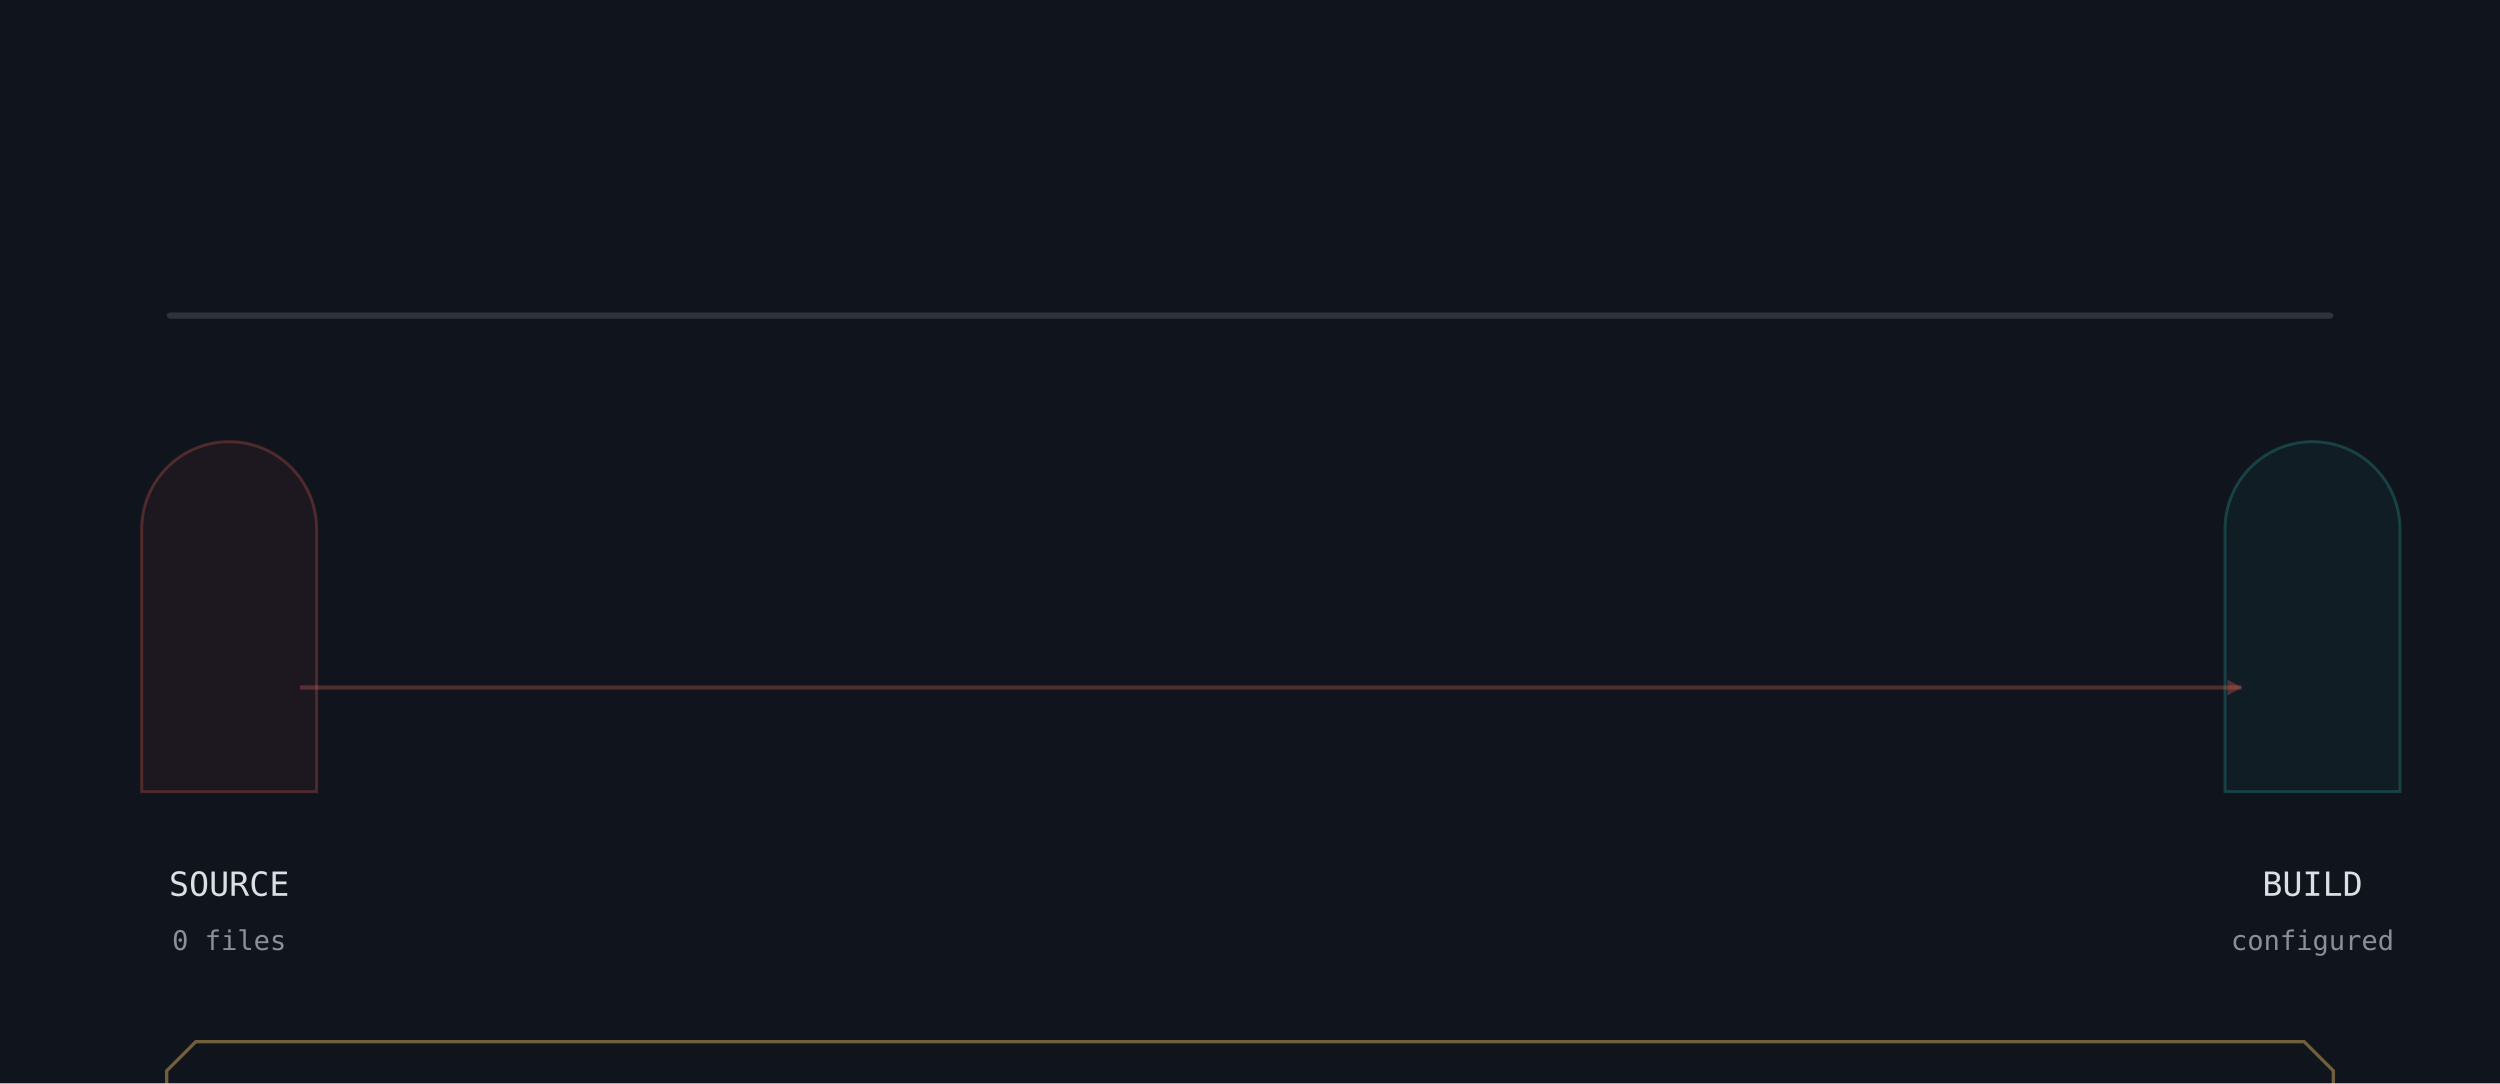
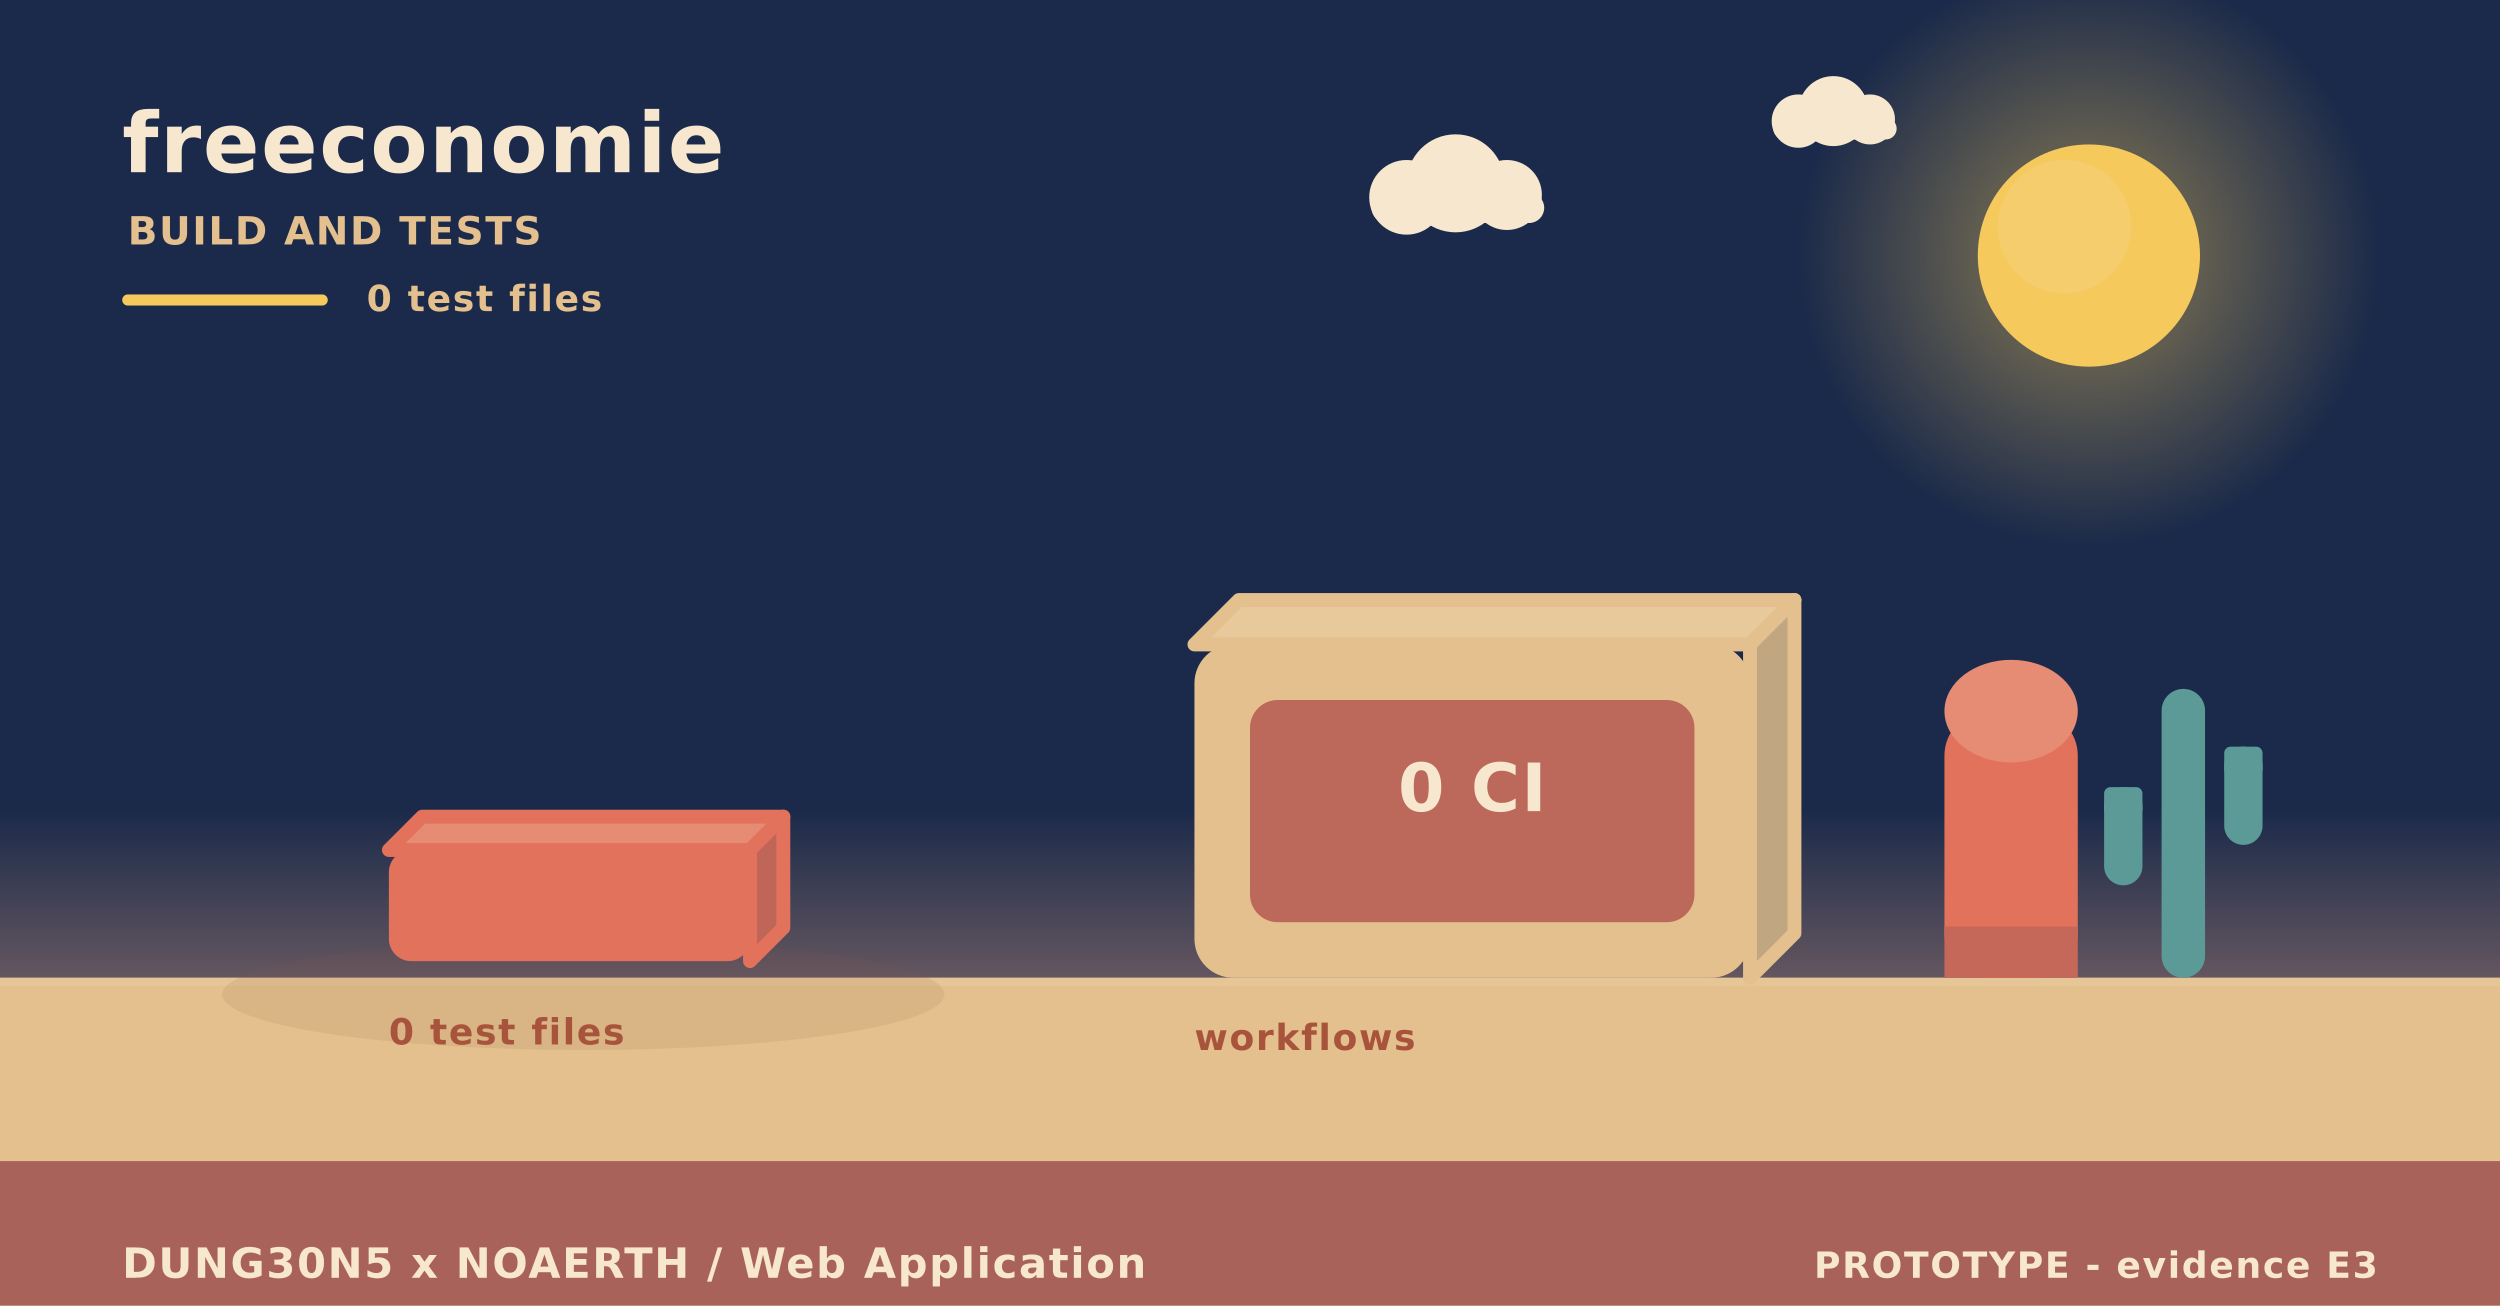
- <svg xmlns="http://www.w3.org/2000/svg" viewBox="0 0 1200 520" width="1200" height="520" role="img" aria-label="freeconomie build evidence">
-   <rect width="1200" height="520" fill="#10141c" />
-   <defs>
-     <linearGradient id="gb" x1="0" y1="0" x2="1" y2="1">
-       <stop offset="0%" stop-color="#ff6b5a" />
-       <stop offset="100%" stop-color="#2ec4b6" />
-     </linearGradient>
-   </defs>
-   <rect x="80.00" y="150.00" width="1040.00" height="3.00" rx="2.00" fill="rgba(242,245,249,0.140)" opacity="1.00" />
-   <path d="M68.00,380.00 L68.00,254.00 A42.00,42.00 0 0 1 152.00,254.00 L152.00,380.00 Z" fill="rgba(255,107,90,0.100)" opacity="0.55" stroke="rgba(255,107,90,0.450)" stroke-width="1.4" />
-   <polygon points="-192.26,189.00 -136.83,221.00 -136.83,157.00 -192.26,125.00" fill="#94793b" opacity="0.95" />
-   <polygon points="-247.68,221.00 -192.26,253.00 -192.26,189.00 -247.68,157.00" fill="#24998e" opacity="0.95" />
-   <polygon points="-192.26,125.00 -136.83,157.00 -192.26,189.00 -247.68,157.00" fill="#ff6b5a" opacity="0.95" />
-   <text x="110" y="430" font-family="ui-monospace,Menlo,monospace" font-size="16" fill="rgba(242,245,249,0.900)" text-anchor="middle">SOURCE</text>
-   <text x="110" y="456" font-family="ui-monospace,Menlo,monospace" font-size="13" fill="rgba(242,245,249,0.550)" text-anchor="middle">0 files</text>
-   <path d="M1068.00,380.00 L1068.00,254.00 A42.00,42.00 0 0 1 1152.00,254.00 L1152.00,380.00 Z" fill="rgba(46,196,182,0.100)" opacity="0.55" stroke="rgba(46,196,182,0.450)" stroke-width="1.4" />
-   <polygon points="673.77,689.00 729.19,721.00 729.19,657.00 673.77,625.00" fill="#94793b" opacity="0.95" />
-   <polygon points="618.34,721.00 673.77,753.00 673.77,689.00 618.34,657.00" fill="#24998e" opacity="0.95" />
-   <polygon points="673.77,625.00 729.19,657.00 673.77,689.00 618.34,657.00" fill="#2ec4b6" opacity="0.95" />
-   <text x="1110" y="430" font-family="ui-monospace,Menlo,monospace" font-size="16" fill="rgba(242,245,249,0.900)" text-anchor="middle">BUILD</text>
-   <text x="1110" y="456" font-family="ui-monospace,Menlo,monospace" font-size="13" fill="rgba(242,245,249,0.550)" text-anchor="middle">configured</text>
-   <line x1="144.00" y1="330.00" x2="1076.00" y2="330.00" stroke="rgba(255,107,90,0.500)" stroke-width="2.00" opacity="0.55" />
-   <polygon points="1076.00,330.00 1069.20,326.20 1069.20,333.80" fill="rgba(255,107,90,0.500)" opacity="0.55" />
-   <path d="M94.00,500.00 H1106.00 L1120.00,514.00 V546.00 L1106.00,560.00 H94.00 L80.00,546.00 V514.00 Z" fill="none" stroke="rgba(255,209,102,0.500)" stroke-width="1.60" opacity="0.80" />
-   <text x="600" y="536" font-family="ui-monospace,Menlo,monospace" font-size="16" fill="rgba(255,209,102,0.950)" text-anchor="middle">no test suite present in this repository — shown as measured, not implied</text>
+ <svg xmlns="http://www.w3.org/2000/svg" width="900" height="470" viewBox="0 0 900 470" role="img" aria-label="freeconomie - how it is verified">
+   <linearGradient id="skyb" x1="0" y1="0" x2="0" y2="1">
+     <stop offset="0" stop-color="#1b2a4a" />
+     <stop offset="0.62" stop-color="#1b2a4a" />
+     <stop offset="1" stop-color="#f3ad8a" />
+   </linearGradient>
+   <rect width="900" height="470" fill="url(#skyb)" />
+   <radialGradient id="sunb">
+     <stop offset="0.35" stop-color="#f5c95c" stop-opacity="0.34" />
+     <stop offset="1" stop-color="#f5c95c" stop-opacity="0" />
+   </radialGradient>
+   <circle cx="752" cy="92" r="104" fill="url(#sunb)" />
+   <circle cx="752" cy="92" r="40" fill="#f5c95c" />
+   <circle cx="743.2" cy="81.6" r="24" fill="#f5d27e" opacity="0.5" />
+   <g>
+     <circle cx="524" cy="66" r="17.64" fill="#f6e7ce" />
+     <circle cx="506.36" cy="71.04" r="13.44" fill="#f6e7ce" />
+     <circle cx="542.48" cy="70.2" r="12.6" fill="#f6e7ce" />
+     <rect x="493.76" y="69.36" width="62.16" height="10.92" rx="5.46" fill="#f6e7ce" />
+   </g>
+   <g>
+     <circle cx="660" cy="40" r="12.6" fill="#f6e7ce" />
+     <circle cx="647.4" cy="43.6" r="9.6" fill="#f6e7ce" />
+     <circle cx="673.2" cy="43" r="9" fill="#f6e7ce" />
+     <rect x="638.4" y="42.4" width="44.4" height="7.8" rx="3.9" fill="#f6e7ce" />
+   </g>
+   <rect x="0" y="352" width="900" height="118" fill="#e3c08d" />
+   <rect x="0" y="352" width="900" height="3" fill="#e6c596" />
+   <text x="44" y="62" font-family="Verdana,DejaVu Sans,sans-serif" font-size="30" font-weight="700" letter-spacing="0.6" fill="#f6e7ce" text-anchor="start">freeconomie</text>
+   <text x="46" y="88" font-family="Verdana,DejaVu Sans,sans-serif" font-size="14" font-weight="700" letter-spacing="0.6" fill="#e3c08d" text-anchor="start">BUILD AND TESTS</text>
+   <rect x="44" y="106" width="74" height="4" rx="2" fill="#f5c95c" />
+   <text x="132" y="112" font-family="Verdana,DejaVu Sans,sans-serif" font-size="13" font-weight="700" letter-spacing="0.6" fill="#e3c08d" text-anchor="start">0 test files</text>
+   <ellipse cx="210" cy="358" rx="130" ry="20" fill="rgba(138,90,68,0.11)" />
+   <path d="M140,306 L270,306 L282,294 L152,294 Z" fill="#e68c74" stroke="#e2725b" stroke-width="5" stroke-linejoin="round" />
+   <path d="M270,306 L282,294 L282,334 L270,346 Z" fill="#c06658" stroke="#e2725b" stroke-width="5" stroke-linejoin="round" />
+   <rect x="140" y="306" width="130" height="40" rx="8" fill="#e2725b" />
+   <text x="140" y="376" font-family="Verdana,DejaVu Sans,sans-serif" font-size="13" font-weight="700" letter-spacing="0.6" fill="#a8543c" text-anchor="start">0 test files</text>
+   <path d="M430,232 L630,232 L646,216 L446,216 Z" fill="#e7c99b" stroke="#e3c08d" stroke-width="5" stroke-linejoin="round" />
+   <path d="M630,232 L646,216 L646,336 L630,352 Z" fill="#c1a682" stroke="#e3c08d" stroke-width="5" stroke-linejoin="round" />
+   <rect x="430" y="232" width="200" height="120" rx="14" fill="#e3c08d" />
+   <rect x="450" y="252" width="160" height="80" rx="10" fill="#ba6458" opacity="0.94" />
+   <text x="530" y="292" font-family="Verdana,DejaVu Sans,sans-serif" font-size="24" font-weight="700" letter-spacing="0.6" fill="#f6e7ce" text-anchor="middle">0 CI</text>
+   <text x="430" y="378" font-family="Verdana,DejaVu Sans,sans-serif" font-size="13" font-weight="700" letter-spacing="0.6" fill="#a8543c" text-anchor="start">workflows</text>
+   <rect x="700" y="256" width="48" height="96" rx="16" fill="#e2725b" />
+   <ellipse cx="724" cy="256" rx="24" ry="18.46" fill="#e68c74" />
+   <rect x="700" y="333.54" width="48" height="18.46" fill="#c66859" />
+   <rect x="778.18" y="248" width="15.64" height="104" rx="7.82" fill="#5b9a97" />
+   <rect x="757.48" y="283.36" width="13.8" height="35.36" rx="6.9" fill="#5b9a97" />
+   <rect x="757.48" y="283.36" width="13.8" height="10.4" rx="2.3" fill="#5b9a97" />
+   <rect x="800.72" y="268.8" width="13.8" height="35.36" rx="6.9" fill="#5b9a97" />
+   <rect x="800.72" y="268.8" width="13.8" height="10.4" rx="2.3" fill="#5b9a97" />
+   <rect x="0" y="418" width="900" height="52" rx="0" fill="#a65c56" opacity="0.94" />
+   <text x="44" y="460" font-family="Verdana,DejaVu Sans,sans-serif" font-size="15" font-weight="700" letter-spacing="0.6" fill="#f6e7ce" text-anchor="start">DUNG30N5 x NOAERTH  /  Web Application</text>
+   <text x="856" y="460" font-family="Verdana,DejaVu Sans,sans-serif" font-size="13" font-weight="700" letter-spacing="0.6" fill="#f6e7ce" text-anchor="end">PROTOTYPE  -  evidence E3</text>
</svg>
